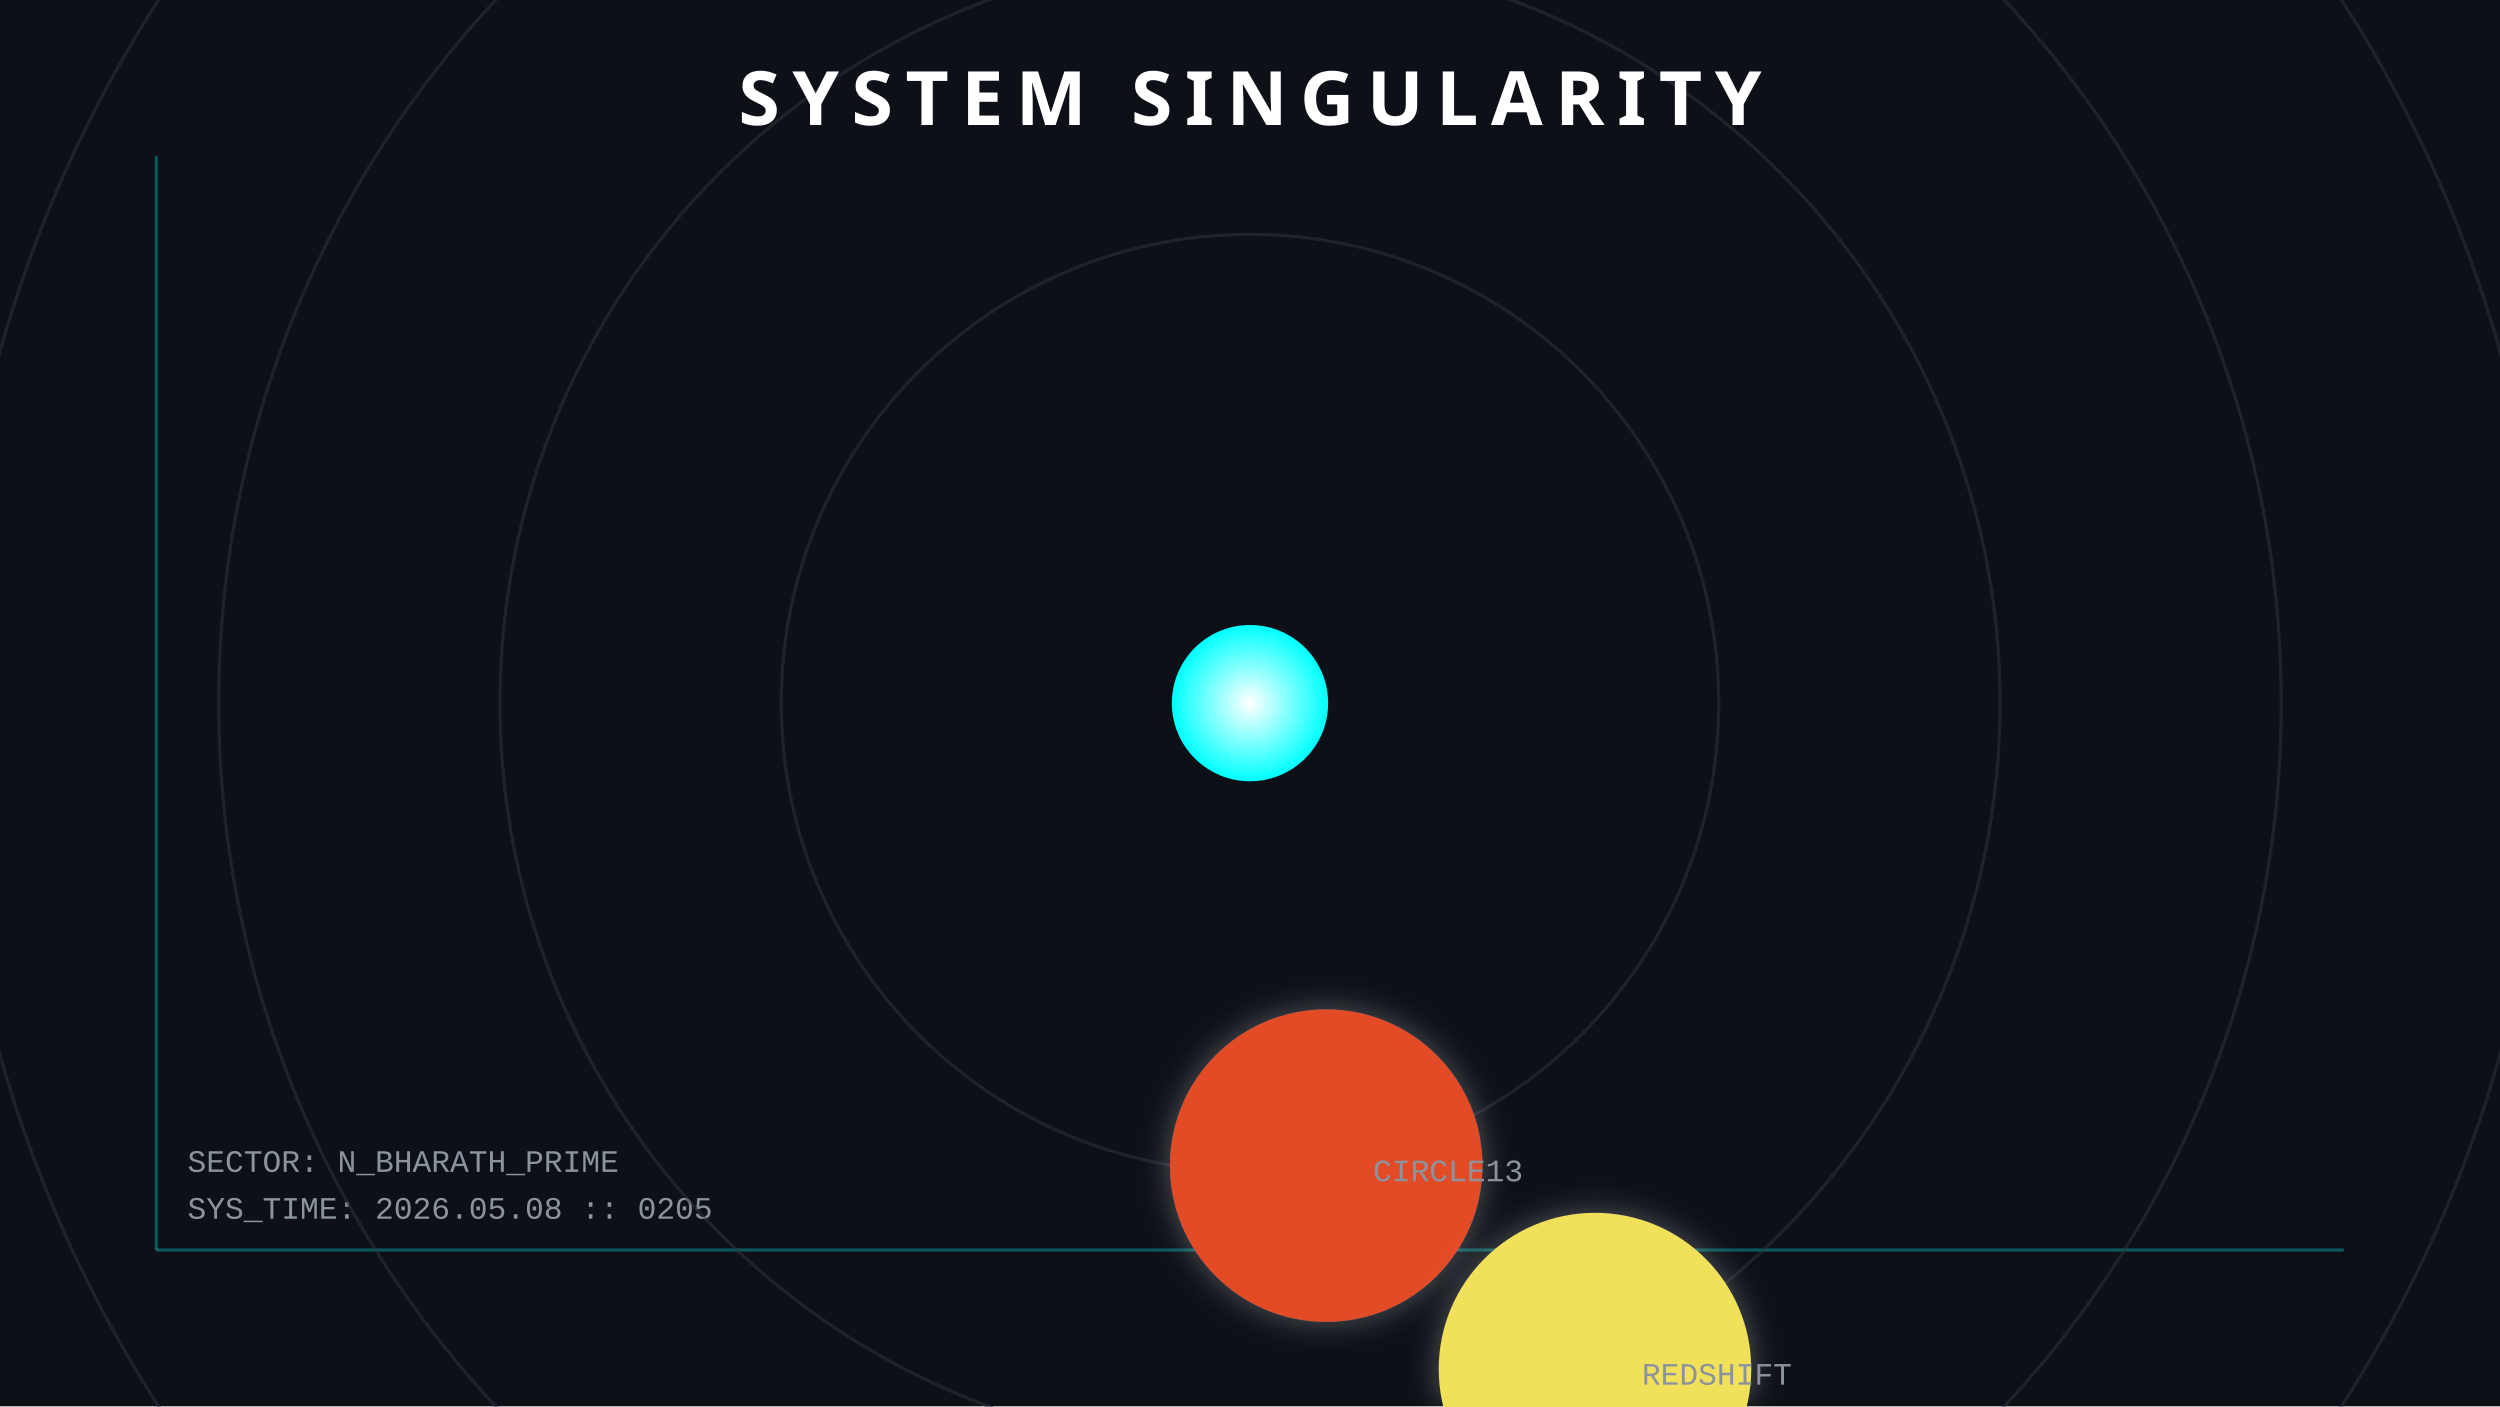
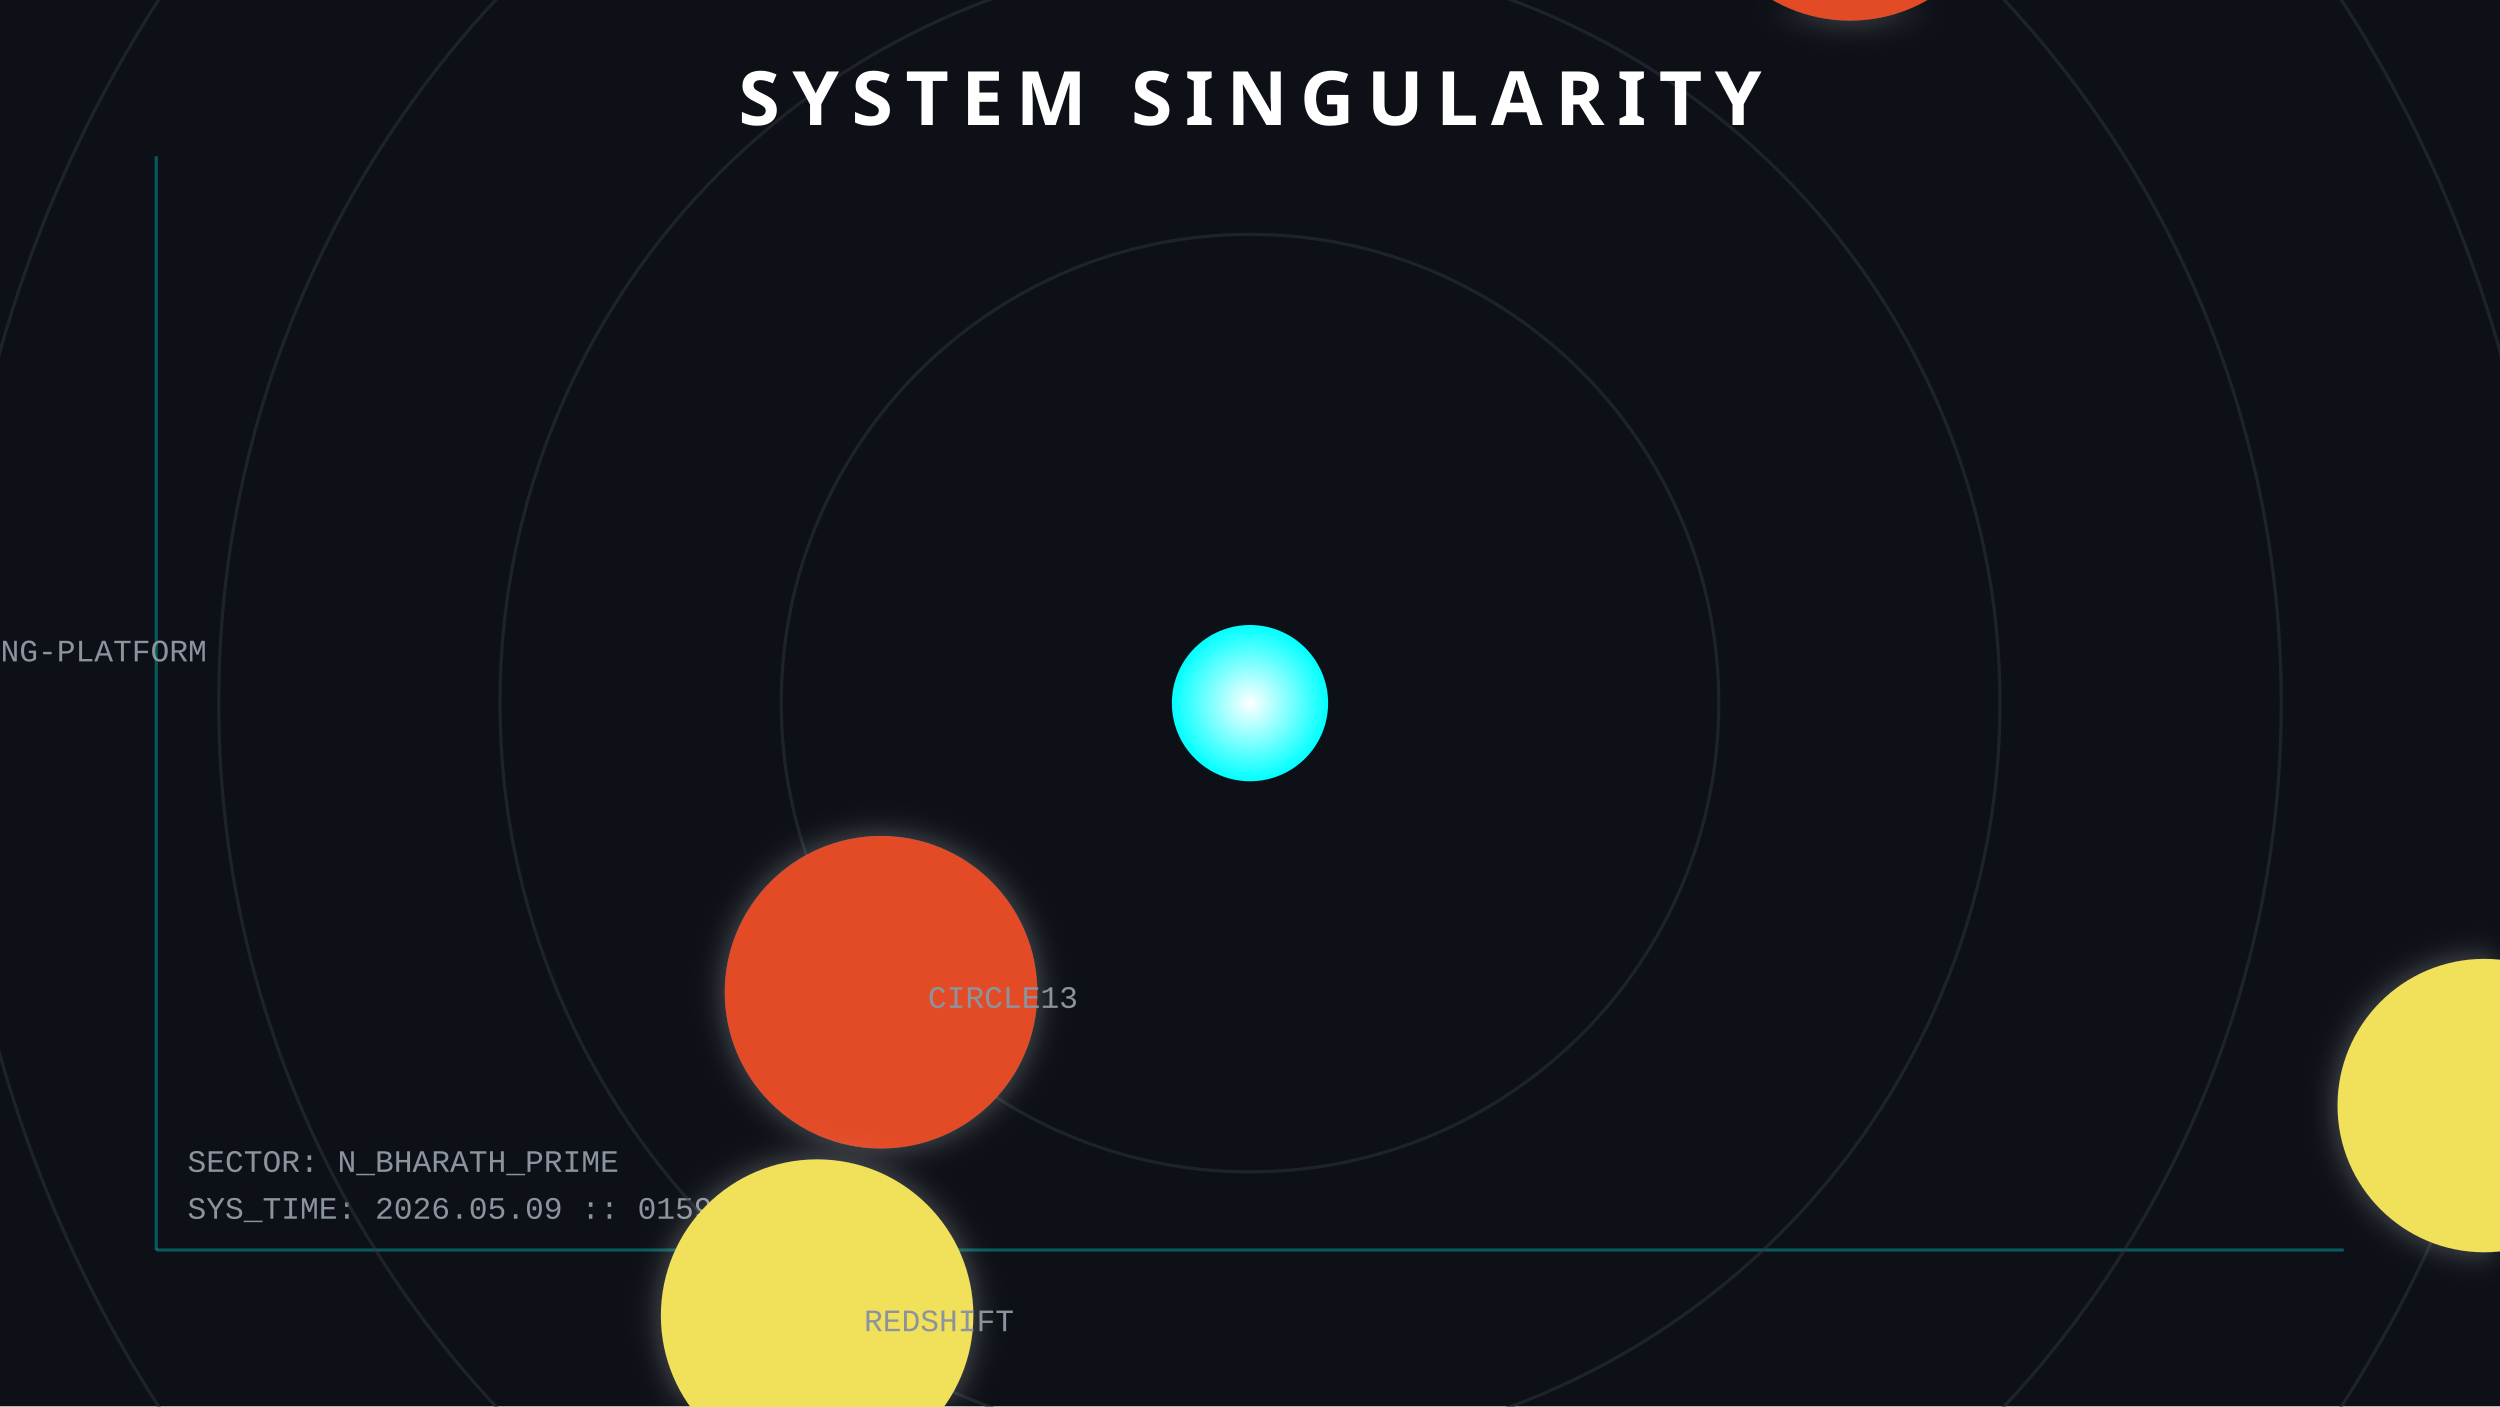
<svg xmlns="http://www.w3.org/2000/svg" width="800" height="450">
  <style>
        .orbit { fill: none; stroke: #30363d; stroke-width: 1; opacity: 0.5; }
        .planet { filter: drop-shadow(0 0 5px rgba(255,255,255,0.3)); }
        .text { font-family: 'Courier New', monospace; fill: #8b949e; font-size: 10px; }
        .title { font-family: sans-serif; fill: white; font-weight: bold; font-size: 24px; letter-spacing: 4px; }
        .hud-line { stroke: #00ffff; stroke-width: 1; opacity: 0.3; }
        
        /* ANIMATIONS */
        @keyframes pulse { 0% { r: 25; opacity: 0.8; } 50% { r: 30; opacity: 0.4; } 100% { r: 25; opacity: 0.8; } }
        .sun { animation: pulse 4s infinite; }
    </style>
  <rect width="100%" height="100%" fill="#0d1117" />
  <line x1="50" y1="50" x2="50" y2="400" class="hud-line" />
  <line x1="50" y1="400" x2="750" y2="400" class="hud-line" />
-   <text x="60" y="390" class="text">SYS_TIME: 2026.05.08 :: 0205</text>
+   <text x="60" y="390" class="text">SYS_TIME: 2026.05.09 :: 0159</text>
  <text x="60" y="375" class="text">SECTOR: N_BHARATH_PRIME</text>
  <circle cx="400" cy="225" r="25" fill="url(#grad1)" class="sun" />
  <defs>
    <radialGradient id="grad1" cx="50%" cy="50%" r="50%" fx="50%" fy="50%">
      <stop offset="0%" style="stop-color:white;stop-opacity:1" />
      <stop offset="100%" style="stop-color:#00ffff;stop-opacity:1" />
    </radialGradient>
  </defs>
  <circle cx="400" cy="225" r="150.0" class="orbit" />
-   <circle cx="424.385" cy="373.005" r="50" fill="#e34c26" class="planet" />
-   <text x="439.385" y="378.005" class="text" fill="white">CIRCLE13</text>
+   <circle cx="281.929" cy="317.516" r="50" fill="#e34c26" class="planet" />
+   <text x="296.929" y="322.516" class="text" fill="white">CIRCLE13</text>
  <circle cx="400" cy="225" r="240.0" class="orbit" />
-   <circle cx="510.398" cy="438.101" r="50" fill="#f1e05a" class="planet" />
-   <text x="525.398" y="443.101" class="text" fill="white">REDSHIFT</text>
+   <circle cx="261.479" cy="420.99" r="50" fill="#f1e05a" class="planet" />
+   <text x="276.479" y="425.99" class="text" fill="white">REDSHIFT</text>
  <circle cx="400" cy="225" r="330.0" class="orbit" />
-   <circle cx="225.966" cy="505.379" r="50" fill="#e34c26" class="planet" />
-   <text x="240.966" y="510.379" class="text" fill="white">ALVRYN-AI</text>
+   <circle cx="591.992" cy="-43.401" r="50" fill="#e34c26" class="planet" />
+   <text x="606.992" y="-38.401" class="text" fill="white">ALVRYN-AI</text>
  <circle cx="400" cy="225" r="415.422" class="orbit" />
-   <circle cx="204.507" cy="591.549" r="46.948" fill="#f1e05a" class="planet" />
-   <text x="219.507" y="596.549" class="text" fill="white">DRIFT-CIRCLE13</text>
+   <circle cx="794.956" cy="353.784" r="46.948" fill="#f1e05a" class="planet" />
+   <text x="809.956" y="358.784" class="text" fill="white">DRIFT-CIRCLE13</text>
  <circle cx="400" cy="225" r="461.81" class="orbit" />
-   <circle cx="150.997" cy="613.929" r="20.925" fill="#2b7489" class="planet" />
-   <text x="165.997" y="618.929" class="text" fill="white">DSATM-EXAM-SYSTEM-</text>
-   <circle cx="400" cy="225" r="504.923" class="orbit" />
-   <circle cx="844.542" cy="464.435" r="18.742" fill="#8b949e" class="planet" />
-   <text x="859.542" y="469.435" class="text" fill="white">NBHARATH1306</text>
-   <circle cx="400" cy="225" r="547.155" class="orbit" />
-   <circle cx="107.182" cy="687.208" r="18.155" fill="#e34c26" class="planet" />
-   <text x="122.182" y="692.208" class="text" fill="white">WEBSITE-EQUDATOR-TRADING-PLATFORM</text>
-   <circle cx="400" cy="225" r="577.987" class="orbit" />
-   <circle cx="245.395" cy="-331.926" r="10.555" fill="#8b949e" class="planet" />
-   <text x="260.395" y="-326.926" class="text" fill="white">FLASK</text>
-   <circle cx="400" cy="225" r="608.26" class="orbit" />
-   <circle cx="-195.233" cy="99.787" r="10.182" fill="#8b949e" class="planet" />
-   <text x="-180.233" y="104.787" class="text" fill="white">HCF-INTERNSHIP</text>
-   <circle cx="400" cy="225" r="637.13" class="orbit" />
-   <circle cx="812.251" cy="710.781" r="9.246" fill="#8b949e" class="planet" />
+   <circle cx="860.73" cy="193.438" r="20.925" fill="#2b7489" class="planet" />
+   <text x="875.73" y="198.438" class="text" fill="white">DSATM-EXAM-SYSTEM-</text>
+   <circle cx="400" cy="225" r="504.925" class="orbit" />
+   <circle cx="106.197" cy="-185.645" r="18.744" fill="#8b949e" class="planet" />
+   <text x="121.197" y="-180.645" class="text" fill="white">NBHARATH1306</text>
+   <circle cx="400" cy="225" r="547.158" class="orbit" />
+   <circle cx="-146.85" cy="206.643" r="18.155" fill="#e34c26" class="planet" />
+   <text x="-131.85" y="211.643" class="text" fill="white">WEBSITE-EQUDATOR-TRADING-PLATFORM</text>
+   <circle cx="400" cy="225" r="577.99" class="orbit" />
+   <circle cx="158.436" cy="750.09" r="10.555" fill="#8b949e" class="planet" />
+   <text x="173.436" y="755.09" class="text" fill="white">FLASK</text>
+   <circle cx="400" cy="225" r="608.264" class="orbit" />
+   <circle cx="1000.16" cy="323.955" r="10.182" fill="#8b949e" class="planet" />
+   <text x="1015.16" y="328.955" class="text" fill="white">HCF-INTERNSHIP</text>
+   <circle cx="400" cy="225" r="637.133" class="orbit" />
+   <circle cx="176.837" cy="-371.771" r="9.246" fill="#8b949e" class="planet" />
  <text x="400" y="40" text-anchor="middle" class="title">SYSTEM SINGULARITY</text>
</svg>
